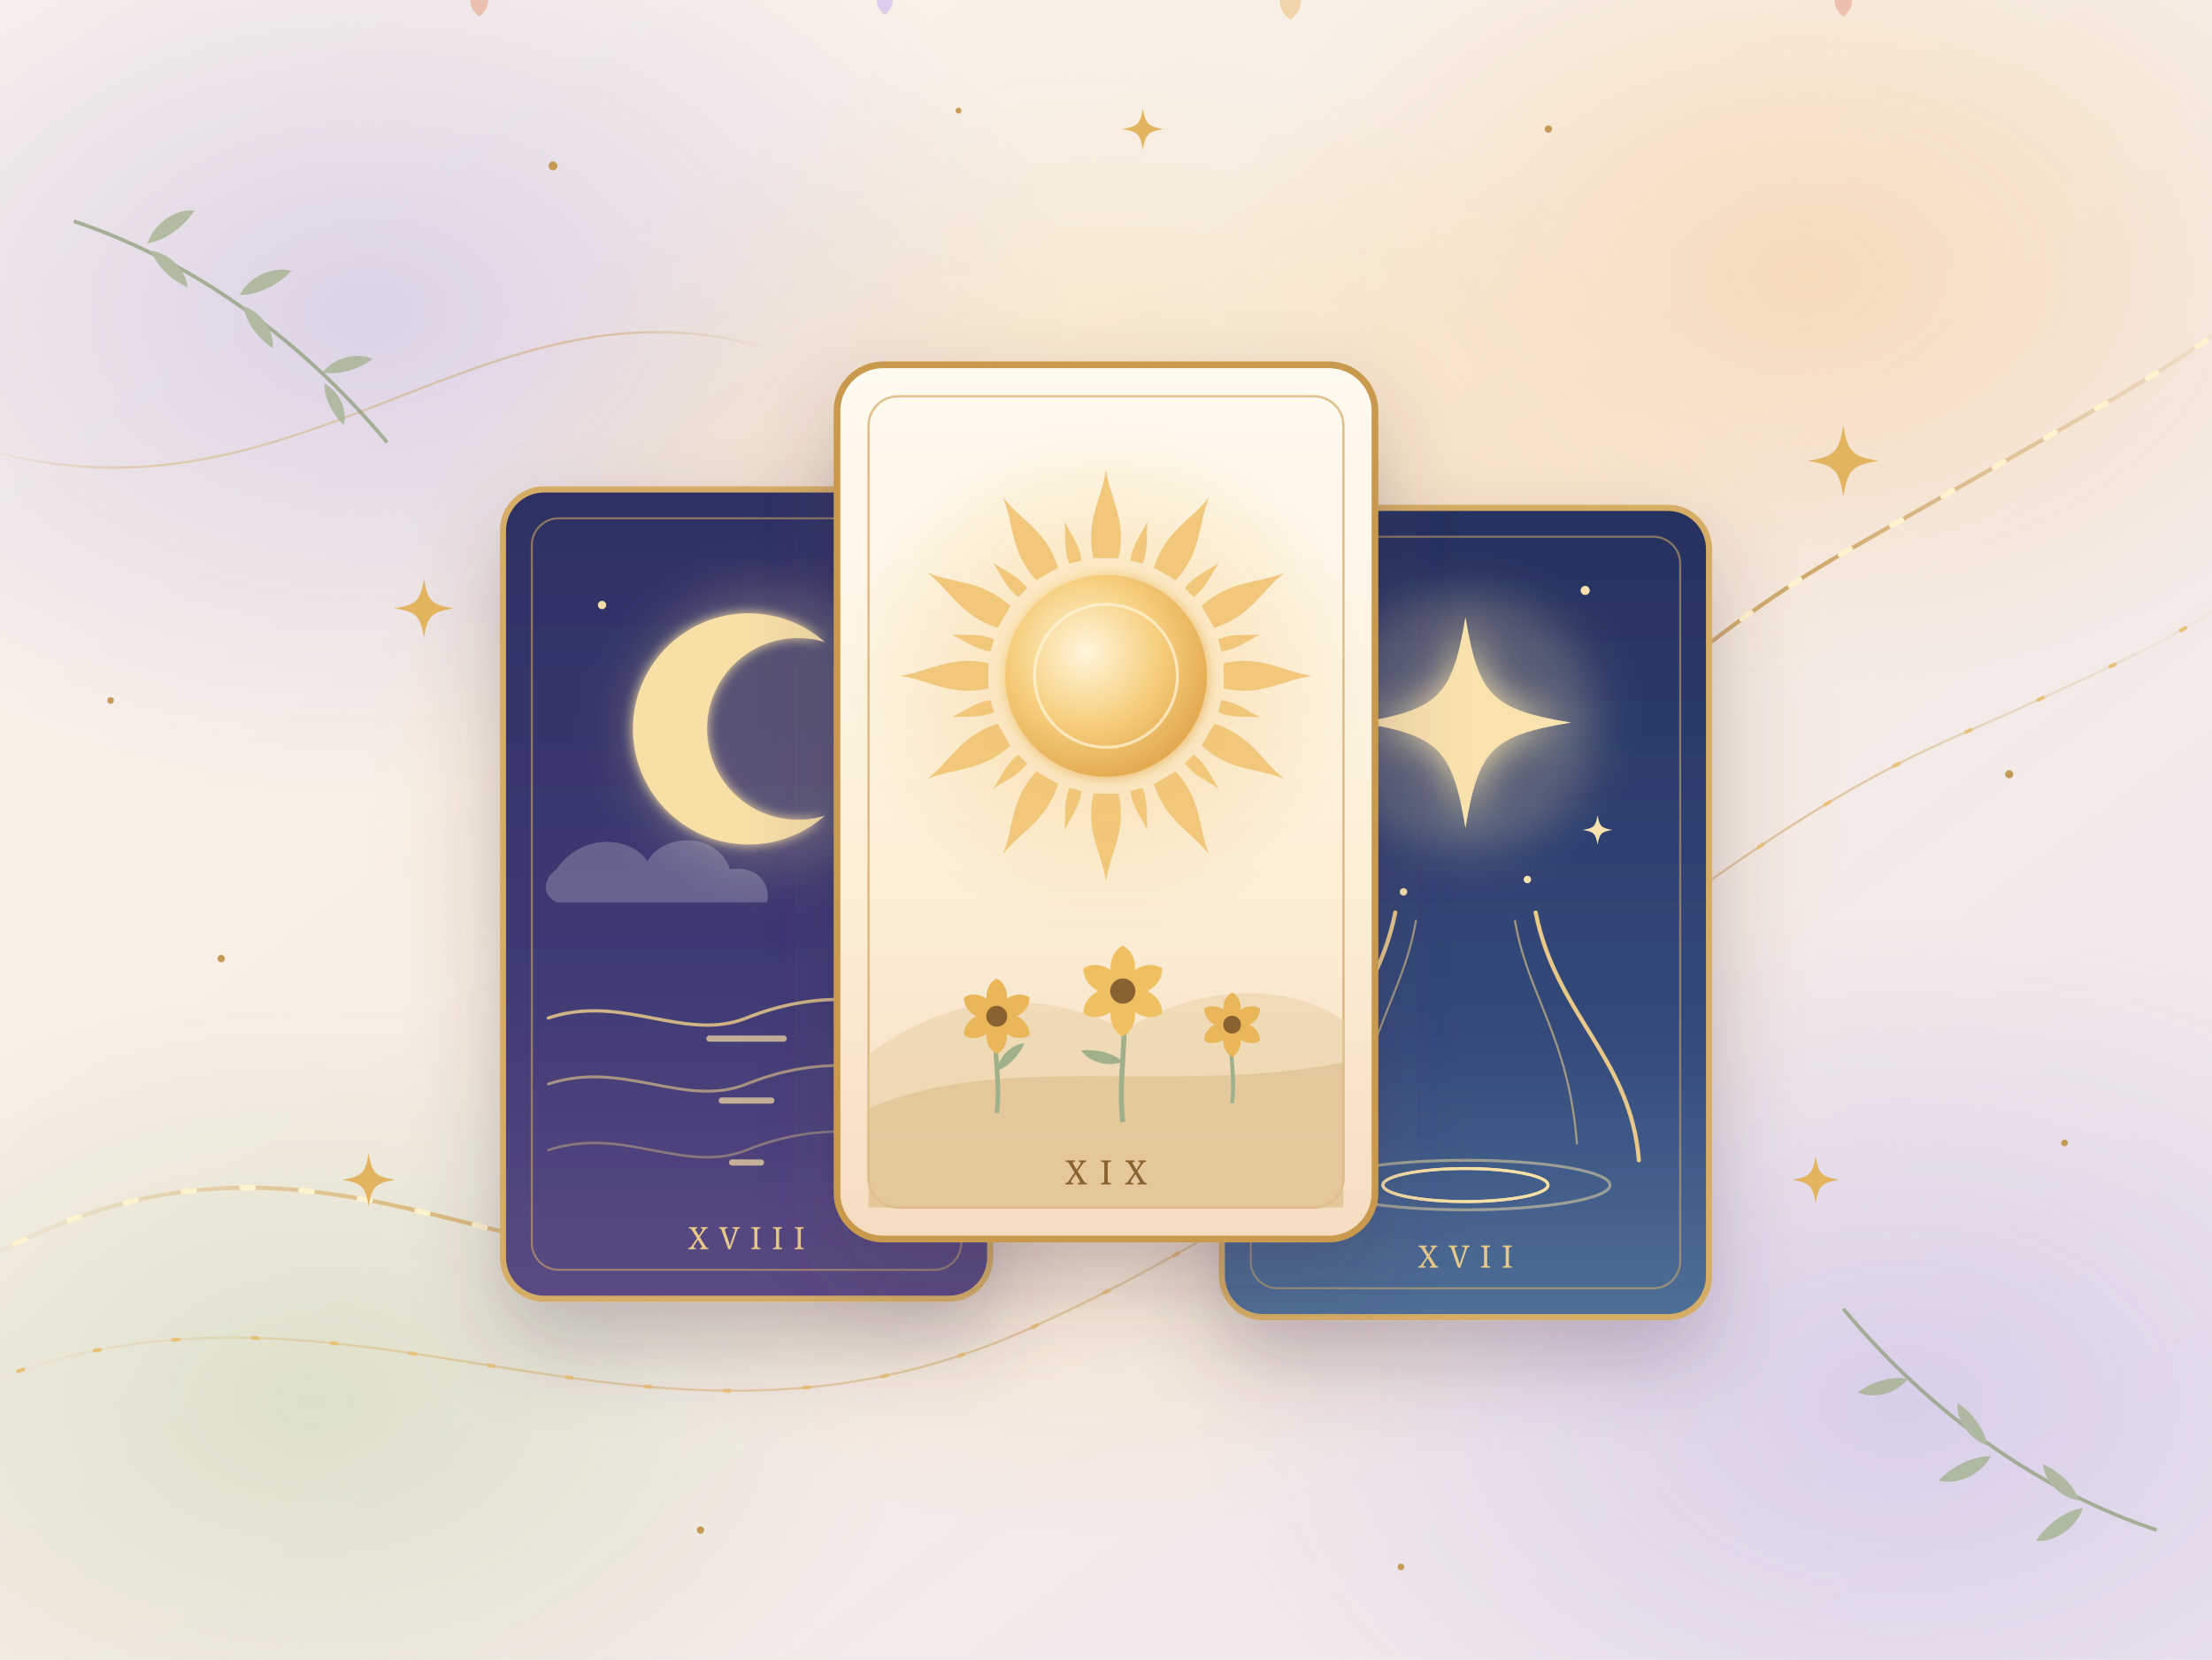
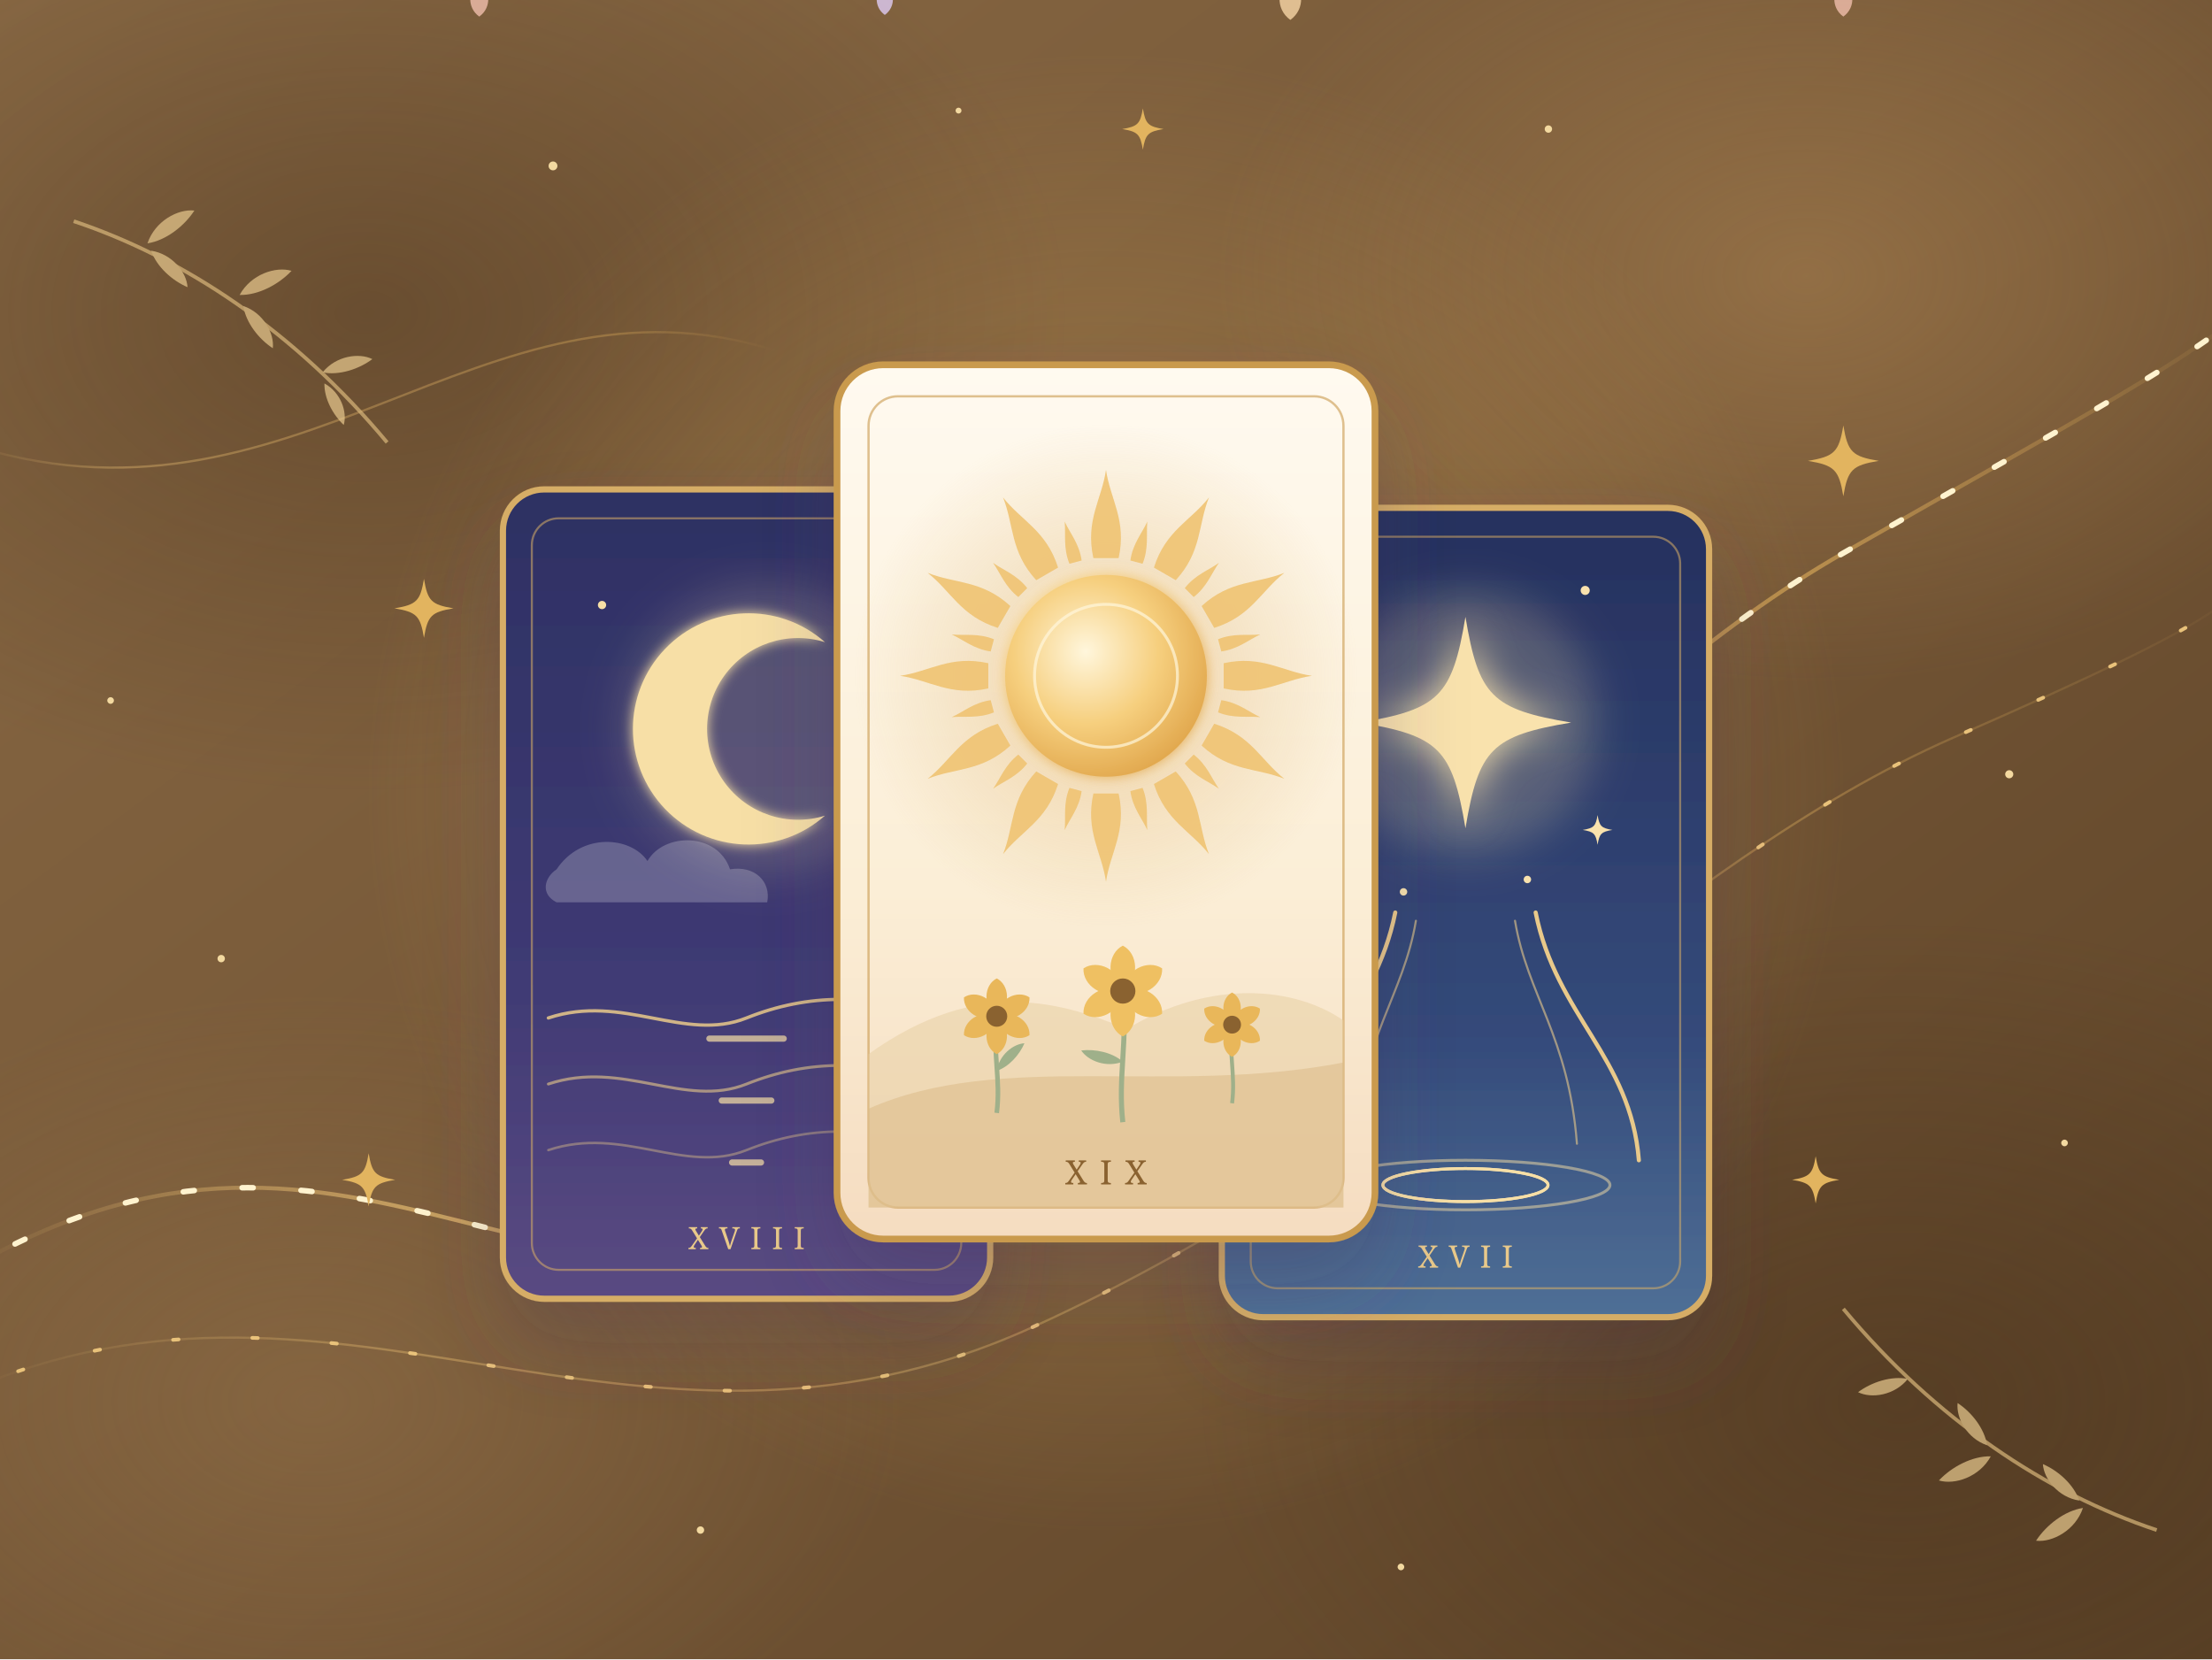
<svg xmlns="http://www.w3.org/2000/svg" viewBox="0 0 1200 900">
  <style>
  .swayL { animation: swayL 9s ease-in-out infinite; transform-box: fill-box; transform-origin: 50% 100%; }
  .swayC { animation: swayC 8s ease-in-out infinite; transform-box: fill-box; transform-origin: 50% 100%; }
  .swayR { animation: swayR 10s ease-in-out infinite; transform-box: fill-box; transform-origin: 50% 100%; }
  .sunrays { animation: spin 40s linear infinite; transform-box: fill-box; transform-origin: center; }
  .glow { animation: glow 6s ease-in-out infinite; }
  .flow { stroke-dasharray: 6 26; animation: flow 6s linear infinite; }
  .flow2 { stroke-dasharray: 3 40; animation: flow 9s linear infinite reverse; }
  .sp { animation: sparkle 3.6s ease-in-out infinite; transform-box: fill-box; transform-origin: center; }
  .sp.b { animation-delay: 1.2s; } .sp.c { animation-delay: 2.4s; } .sp.d { animation-delay: .6s; }
  .tw { animation: tw 4s ease-in-out infinite; } .tw.b { animation-delay: 1.4s; } .tw.c { animation-delay: 2.8s; }
  .petal { animation: fall 14s linear infinite; }
  .petal.b { animation-delay: -4s; } .petal.c { animation-delay: -8s; } .petal.d { animation-delay: -11s; }
  .leafsway { animation: leaf 7s ease-in-out infinite; transform-box: fill-box; transform-origin: 0% 100%; }
  .leafsway.r { transform-origin: 100% 100%; animation-delay: -3s; }
  .ripple { animation: ripple 5s ease-out infinite; transform-box: fill-box; transform-origin: center; }
  .ripple.b { animation-delay: 2.5s; }
  @keyframes swayL { 0%, 100% { transform: rotate(-17deg) translateY(0); } 50% { transform: rotate(-13deg) translateY(-10px); } }
  @keyframes swayC { 0%, 100% { transform: rotate(-2deg) translateY(0); } 50% { transform: rotate(2deg) translateY(-14px); } }
  @keyframes swayR { 0%, 100% { transform: rotate(15deg) translateY(0); } 50% { transform: rotate(19deg) translateY(-8px); } }
  @keyframes spin { to { transform: rotate(360deg); } }
  @keyframes glow { 0%, 100% { opacity: .7; } 50% { opacity: 1; } }
  @keyframes flow { to { stroke-dashoffset: -320; } }
  @keyframes sparkle { 0%, 100% { opacity: 0; transform: scale(.3) rotate(0deg); } 50% { opacity: 1; transform: scale(1) rotate(45deg); } }
  @keyframes tw { 0%, 100% { opacity: .25; } 50% { opacity: 1; } }
  @keyframes fall { 0% { transform: translate(0, -60px) rotate(0deg); opacity: 0; } 10% { opacity: .9; } 90% { opacity: .7; } 100% { transform: translate(-160px, 980px) rotate(300deg); opacity: 0; } }
  @keyframes leaf { 0%, 100% { transform: rotate(0deg); } 50% { transform: rotate(3deg); } }
  @keyframes ripple { 0% { transform: scale(.6); opacity: .8; } 100% { transform: scale(1.5); opacity: 0; } }
  @media (prefers-reduced-motion: reduce) {
    .swayL, .swayC, .swayR, .sunrays, .glow, .flow, .flow2, .sp, .tw, .petal, .leafsway, .ripple { animation: none; }
    .swayL { transform: rotate(-15deg); } .swayR { transform: rotate(17deg); } .petal { display: none; }
  }
</style>
  <defs>
    <linearGradient id="bg" x1="0" y1="0" x2="1" y2="1">
-       <stop offset="0" stop-color="#fbf5ec" />
-       <stop offset=".5" stop-color="#f6ede4" />
-       <stop offset="1" stop-color="#eee6f0" />
+       <stop offset="0" stop-color="#8a6a45" />
+       <stop offset=".55" stop-color="#735535" />
+       <stop offset="1" stop-color="#5a4126" />
    </linearGradient>
    <radialGradient id="lav" cx="50%" cy="50%" r="50%">
-       <stop offset="0" stop-color="#c9bde6" stop-opacity=".6" />
-       <stop offset="1" stop-color="#c9bde6" stop-opacity="0" />
+       <stop offset="0" stop-color="#4a331d" stop-opacity=".45" />
+       <stop offset="1" stop-color="#4a331d" stop-opacity="0" />
    </radialGradient>
    <radialGradient id="peach" cx="50%" cy="50%" r="50%">
-       <stop offset="0" stop-color="#f6cf9f" stop-opacity=".6" />
-       <stop offset="1" stop-color="#f6cf9f" stop-opacity="0" />
+       <stop offset="0" stop-color="#c79a60" stop-opacity=".35" />
+       <stop offset="1" stop-color="#c79a60" stop-opacity="0" />
    </radialGradient>
    <radialGradient id="sage" cx="50%" cy="50%" r="50%">
-       <stop offset="0" stop-color="#c5d2b0" stop-opacity=".5" />
-       <stop offset="1" stop-color="#c5d2b0" stop-opacity="0" />
+       <stop offset="0" stop-color="#a88457" stop-opacity=".3" />
+       <stop offset="1" stop-color="#a88457" stop-opacity="0" />
    </radialGradient>
    <radialGradient id="halo" cx="50%" cy="50%" r="50%">
-       <stop offset="0" stop-color="#fff4d6" stop-opacity="1" />
-       <stop offset=".45" stop-color="#f7d99c" stop-opacity=".45" />
-       <stop offset="1" stop-color="#f7d99c" stop-opacity="0" />
+       <stop offset="0" stop-color="#f3d9a0" stop-opacity=".6" />
+       <stop offset=".45" stop-color="#d9a95e" stop-opacity=".25" />
+       <stop offset="1" stop-color="#d9a95e" stop-opacity="0" />
    </radialGradient>
    <radialGradient id="sunCore" cx="40%" cy="38%" r="65%">
      <stop offset="0" stop-color="#fff6dc" />
      <stop offset=".55" stop-color="#f6cf7e" />
      <stop offset="1" stop-color="#e2a94f" />
    </radialGradient>
    <linearGradient id="night" x1="0" y1="0" x2="0" y2="1">
      <stop offset="0" stop-color="#2d3163" />
      <stop offset=".6" stop-color="#3f3a74" />
      <stop offset="1" stop-color="#5a4a82" />
    </linearGradient>
    <linearGradient id="night2" x1="0" y1="0" x2="0" y2="1">
      <stop offset="0" stop-color="#26305e" />
      <stop offset=".65" stop-color="#344a7a" />
      <stop offset="1" stop-color="#4f6f96" />
    </linearGradient>
    <linearGradient id="dawn" x1="0" y1="0" x2="0" y2="1">
      <stop offset="0" stop-color="#fffaf0" />
      <stop offset=".6" stop-color="#fbeed6" />
      <stop offset="1" stop-color="#f5dcc0" />
    </linearGradient>
    <linearGradient id="ribbon" x1="0" y1="0" x2="1" y2="0">
      <stop offset="0" stop-color="#d9b06a" stop-opacity="0" />
      <stop offset=".2" stop-color="#d9b06a" stop-opacity=".8" />
      <stop offset=".8" stop-color="#c79a52" stop-opacity=".8" />
      <stop offset="1" stop-color="#c79a52" stop-opacity="0" />
    </linearGradient>
    <filter id="soft" x="-50%" y="-50%" width="200%" height="200%">
      <feGaussianBlur stdDeviation="3" result="b" />
      <feMerge>
        <feMergeNode in="b" />
        <feMergeNode in="SourceGraphic" />
      </feMerge>
    </filter>
    <filter id="blur" x="-50%" y="-50%" width="200%" height="200%">
      <feGaussianBlur stdDeviation="10" />
    </filter>
    <filter id="shadow" x="-30%" y="-30%" width="160%" height="170%">
      <feDropShadow dx="0" dy="20" stdDeviation="20" flood-color="#4a3a5a" flood-opacity=".28" />
    </filter>
    <path id="star4" d="M0 -16 C2 -4 4 -2 16 0 C4 2 2 4 0 16 C-2 4 -4 2 -16 0 C-4 -2 -2 -4 0 -16Z" />
    <path id="petal" d="M0 -9 C6 -6 7 4 0 9 C-7 4 -6 -6 0 -9Z" />
    <path id="leaf" d="M0 0 C8 -10 22 -12 30 -8 C22 -2 10 2 0 0Z" />
  </defs>
  <rect width="1200" height="900" fill="url(#bg)" />
  <ellipse cx="200" cy="170" rx="380" ry="260" fill="url(#lav)" />
  <ellipse cx="1030" cy="760" rx="380" ry="260" fill="url(#lav)" />
  <ellipse cx="980" cy="150" rx="320" ry="220" fill="url(#peach)" />
  <ellipse cx="170" cy="760" rx="320" ry="220" fill="url(#sage)" />
  <circle cx="600" cy="430" r="400" fill="url(#halo)" class="glow" />
  <g fill="none" stroke-linecap="round">
    <path d="M-20 690 C200 560 300 760 520 650 S860 380 1000 300 S1180 200 1230 160" stroke="url(#ribbon)" stroke-width="2.2" />
    <path d="M-20 690 C200 560 300 760 520 650 S860 380 1000 300 S1180 200 1230 160" stroke="#fff3cf" stroke-width="3" class="flow" />
    <path d="M-30 760 C180 660 340 820 560 720 S900 470 1060 400 S1200 330 1240 300" stroke="url(#ribbon)" stroke-width="1.2" opacity=".6" />
    <path d="M-30 760 C180 660 340 820 560 720 S900 470 1060 400 S1200 330 1240 300" stroke="#e9c27a" stroke-width="2" class="flow2" />
    <path d="M-20 240 C160 300 260 140 420 190" stroke="url(#ribbon)" stroke-width="1.2" opacity=".55" />
  </g>
-   <g fill="#9fb08a" opacity=".75">
+   <g fill="#e8c98e" opacity=".7">
    <g transform="translate(40 120)">
      <g class="leafsway">
-         <path d="M0 0 C60 20 120 60 170 120" fill="none" stroke="#8f9f7a" stroke-width="2" />
+         <path d="M0 0 C60 20 120 60 170 120" fill="none" stroke="#d9b77a" stroke-width="2" />
        <use href="#leaf" transform="translate(40 12) rotate(-20)" />
        <use href="#leaf" transform="translate(42 16) rotate(60) scale(.9)" />
        <use href="#leaf" transform="translate(90 40) rotate(-10)" />
        <use href="#leaf" transform="translate(92 46) rotate(70) scale(.9)" />
        <use href="#leaf" transform="translate(135 82) rotate(0) scale(.9)" />
        <use href="#leaf" transform="translate(136 88) rotate(80) scale(.8)" />
      </g>
    </g>
    <g transform="translate(1170 830) rotate(180)">
      <g class="leafsway r">
-         <path d="M0 0 C60 20 120 60 170 120" fill="none" stroke="#8f9f7a" stroke-width="2" />
+         <path d="M0 0 C60 20 120 60 170 120" fill="none" stroke="#d9b77a" stroke-width="2" />
        <use href="#leaf" transform="translate(40 12) rotate(-20)" />
        <use href="#leaf" transform="translate(42 16) rotate(60) scale(.9)" />
        <use href="#leaf" transform="translate(90 40) rotate(-10)" />
        <use href="#leaf" transform="translate(92 46) rotate(70) scale(.9)" />
        <use href="#leaf" transform="translate(135 82) scale(.9)" />
      </g>
    </g>
  </g>
-   <g fill="#c49a55">
+   <g fill="#f3d9a0">
    <g class="tw">
      <circle cx="300" cy="90" r="2.4" />
      <circle cx="1090" cy="420" r="2.2" />
      <circle cx="120" cy="520" r="2" />
    </g>
    <g class="tw b">
      <circle cx="840" cy="70" r="2" />
      <circle cx="1120" cy="620" r="1.8" />
      <circle cx="380" cy="830" r="2" />
    </g>
    <g class="tw c">
      <circle cx="520" cy="60" r="1.6" />
      <circle cx="60" cy="380" r="1.8" />
      <circle cx="760" cy="850" r="1.8" />
    </g>
  </g>
  <g transform="translate(405 485) scale(1.12)">
    <g class="swayL">
      <g filter="url(#shadow)">
        <rect x="-118" y="-196" width="236" height="392" rx="20" fill="url(#night)" />
        <rect x="-118" y="-196" width="236" height="392" rx="20" fill="none" stroke="#d6ad66" stroke-width="3" />
        <rect x="-104" y="-182" width="208" height="364" rx="13" fill="none" stroke="#d6ad66" stroke-width="1" opacity=".55" />
      </g>
      <circle cx="10" cy="-80" r="70" fill="#f7dfa6" opacity=".18" filter="url(#blur)" />
      <path d="M38 -122 A56 56 0 1 0 38 -38 A44 44 0 1 1 38 -122Z" fill="#f7dfa6" filter="url(#soft)" />
      <path d="M-92 -12 C-80 -30 -56 -28 -48 -16 C-40 -30 -14 -30 -8 -12 C4 -14 12 -6 10 4 L-92 4 C-100 0 -98 -8 -92 -12Z" fill="#fff" opacity=".22" />
      <g fill="#f7dfa6">
        <circle cx="66" cy="-150" r="2.4" class="tw" />
        <circle cx="-70" cy="-140" r="2" class="tw b" />
        <circle cx="76" cy="-40" r="1.8" class="tw c" />
      </g>
      <g fill="none" stroke="#e9c98a" stroke-linecap="round">
        <path d="M-96 60 C-60 48 -30 72 0 60 S60 48 96 60" stroke-width="1.6" opacity=".85" />
        <path d="M-96 92 C-60 80 -30 104 0 92 S60 80 96 92" stroke-width="1.4" opacity=".6" />
        <path d="M-96 124 C-60 112 -30 136 0 124 S60 112 96 124" stroke-width="1.2" opacity=".4" />
        <path d="M-18 70 L18 70 M-12 100 L12 100 M-7 130 L7 130" stroke="#f7dfa6" stroke-width="3" opacity=".7" />
      </g>
      <text y="172" text-anchor="middle" font-family="Georgia, serif" font-size="15" letter-spacing="5" fill="#e9c98a">XVIII</text>
    </g>
  </g>
  <g transform="translate(795 495) scale(1.12)">
    <g class="swayR">
      <g filter="url(#shadow)">
        <rect x="-118" y="-196" width="236" height="392" rx="20" fill="url(#night2)" />
        <rect x="-118" y="-196" width="236" height="392" rx="20" fill="none" stroke="#d6ad66" stroke-width="3" />
        <rect x="-104" y="-182" width="208" height="364" rx="13" fill="none" stroke="#d6ad66" stroke-width="1" opacity=".55" />
      </g>
      <circle cx="0" cy="-92" r="64" fill="#f7dfa6" opacity=".22" filter="url(#blur)" class="glow" />
      <g transform="translate(0 -92) scale(3.2)">
        <use href="#star4" fill="#f9e2ad" filter="url(#soft)" />
      </g>
      <g fill="#f9e2ad">
        <g transform="translate(-62 -150)">
          <use href="#star4" class="sp" transform="scale(.5)" />
        </g>
        <g transform="translate(64 -40)">
          <use href="#star4" class="sp b" transform="scale(.45)" />
        </g>
        <g transform="translate(-70 -30)">
          <use href="#star4" class="sp c" transform="scale(.4)" />
        </g>
        <circle cx="58" cy="-156" r="2.2" class="tw" />
        <circle cx="-30" cy="-10" r="1.8" class="tw b" />
        <circle cx="30" cy="-16" r="1.8" class="tw c" />
      </g>
      <g fill="none" stroke="#e9c98a" stroke-linecap="round">
        <path d="M-34 0 C-44 50 -80 70 -84 120" stroke-width="2" />
        <path d="M34 0 C44 50 80 70 84 120" stroke-width="2" />
        <path d="M-24 4 C-30 40 -50 60 -54 112" stroke-width="1" opacity=".6" />
        <path d="M24 4 C30 40 50 60 54 112" stroke-width="1" opacity=".6" />
      </g>
      <g transform="translate(0 132)" fill="none" stroke="#f7dfa6" stroke-width="1.4">
        <ellipse rx="40" ry="8" class="ripple" />
        <ellipse rx="40" ry="8" class="ripple b" />
        <ellipse rx="70" ry="12" opacity=".5" />
      </g>
      <text y="172" text-anchor="middle" font-family="Georgia, serif" font-size="15" letter-spacing="5" fill="#e9c98a">XVII</text>
    </g>
  </g>
  <g transform="translate(600 435) scale(1.14)">
    <g class="swayC">
      <g filter="url(#shadow)">
        <rect x="-128" y="-208" width="256" height="416" rx="22" fill="url(#dawn)" />
        <rect x="-128" y="-208" width="256" height="416" rx="22" fill="none" stroke="#c99a4e" stroke-width="3.2" />
        <rect x="-113" y="-193" width="226" height="386" rx="14" fill="none" stroke="#c99a4e" stroke-width="1.1" opacity=".6" />
      </g>
      <g transform="translate(0 -60)">
        <circle r="120" fill="url(#halo)" class="glow" />
        <g class="sunrays" fill="#efc372" opacity=".9">
          <path d="M-6 -56 C-10 -74 -2 -84 0 -98 C2 -84 10 -74 6 -56Z" />
          <path d="M-6 -56 C-10 -74 -2 -84 0 -98 C2 -84 10 -74 6 -56Z" transform="rotate(30)" />
          <path d="M-6 -56 C-10 -74 -2 -84 0 -98 C2 -84 10 -74 6 -56Z" transform="rotate(60)" />
          <path d="M-6 -56 C-10 -74 -2 -84 0 -98 C2 -84 10 -74 6 -56Z" transform="rotate(90)" />
          <path d="M-6 -56 C-10 -74 -2 -84 0 -98 C2 -84 10 -74 6 -56Z" transform="rotate(120)" />
          <path d="M-6 -56 C-10 -74 -2 -84 0 -98 C2 -84 10 -74 6 -56Z" transform="rotate(150)" />
          <path d="M-6 -56 C-10 -74 -2 -84 0 -98 C2 -84 10 -74 6 -56Z" transform="rotate(180)" />
          <path d="M-6 -56 C-10 -74 -2 -84 0 -98 C2 -84 10 -74 6 -56Z" transform="rotate(210)" />
          <path d="M-6 -56 C-10 -74 -2 -84 0 -98 C2 -84 10 -74 6 -56Z" transform="rotate(240)" />
          <path d="M-6 -56 C-10 -74 -2 -84 0 -98 C2 -84 10 -74 6 -56Z" transform="rotate(270)" />
          <path d="M-6 -56 C-10 -74 -2 -84 0 -98 C2 -84 10 -74 6 -56Z" transform="rotate(300)" />
          <path d="M-6 -56 C-10 -74 -2 -84 0 -98 C2 -84 10 -74 6 -56Z" transform="rotate(330)" />
          <path d="M-3 -56 C-4 -64 -1 -70 0 -76 C1 -70 4 -64 3 -56Z" transform="rotate(15)" />
          <path d="M-3 -56 C-4 -64 -1 -70 0 -76 C1 -70 4 -64 3 -56Z" transform="rotate(45)" />
          <path d="M-3 -56 C-4 -64 -1 -70 0 -76 C1 -70 4 -64 3 -56Z" transform="rotate(75)" />
          <path d="M-3 -56 C-4 -64 -1 -70 0 -76 C1 -70 4 -64 3 -56Z" transform="rotate(105)" />
          <path d="M-3 -56 C-4 -64 -1 -70 0 -76 C1 -70 4 -64 3 -56Z" transform="rotate(135)" />
          <path d="M-3 -56 C-4 -64 -1 -70 0 -76 C1 -70 4 -64 3 -56Z" transform="rotate(165)" />
          <path d="M-3 -56 C-4 -64 -1 -70 0 -76 C1 -70 4 -64 3 -56Z" transform="rotate(195)" />
          <path d="M-3 -56 C-4 -64 -1 -70 0 -76 C1 -70 4 -64 3 -56Z" transform="rotate(225)" />
          <path d="M-3 -56 C-4 -64 -1 -70 0 -76 C1 -70 4 -64 3 -56Z" transform="rotate(255)" />
          <path d="M-3 -56 C-4 -64 -1 -70 0 -76 C1 -70 4 -64 3 -56Z" transform="rotate(285)" />
          <path d="M-3 -56 C-4 -64 -1 -70 0 -76 C1 -70 4 -64 3 -56Z" transform="rotate(315)" />
          <path d="M-3 -56 C-4 -64 -1 -70 0 -76 C1 -70 4 -64 3 -56Z" transform="rotate(345)" />
        </g>
        <circle r="48" fill="url(#sunCore)" filter="url(#soft)" />
        <circle r="34" fill="none" stroke="#fff6dc" stroke-width="1.4" opacity=".7" />
      </g>
      <path d="M-113 120 C-60 82 -20 96 10 108 C50 84 90 88 113 104 L113 193 L-113 193Z" fill="#e8cfa4" opacity=".55" />
      <path d="M-113 146 C-50 118 30 140 113 124 L113 193 L-113 193Z" fill="#d9b884" opacity=".5" />
      <g>
        <g transform="translate(-52 102)">
          <path d="M0 0 C-2 18 2 30 0 46" fill="none" stroke="#9fb08a" stroke-width="2.2" />
          <use href="#leaf" fill="#9fb08a" transform="translate(0 26) rotate(-30) scale(.6)" />
          <g fill="#e9b75a">
            <use href="#petal" transform="translate(0 -9)" />
            <use href="#petal" transform="rotate(60) translate(0 -9)" />
            <use href="#petal" transform="rotate(120) translate(0 -9)" />
            <use href="#petal" transform="rotate(180) translate(0 -9)" />
            <use href="#petal" transform="rotate(240) translate(0 -9)" />
            <use href="#petal" transform="rotate(300) translate(0 -9)" />
          </g>
          <circle r="5" fill="#8a6230" />
        </g>
        <g transform="translate(8 90) scale(1.2)">
          <path d="M0 0 C2 20 -2 34 0 52" fill="none" stroke="#9fb08a" stroke-width="2" />
          <use href="#leaf" fill="#9fb08a" transform="translate(0 28) rotate(-150) scale(.55)" />
          <g fill="#efc062">
            <use href="#petal" transform="translate(0 -9)" />
            <use href="#petal" transform="rotate(60) translate(0 -9)" />
            <use href="#petal" transform="rotate(120) translate(0 -9)" />
            <use href="#petal" transform="rotate(180) translate(0 -9)" />
            <use href="#petal" transform="rotate(240) translate(0 -9)" />
            <use href="#petal" transform="rotate(300) translate(0 -9)" />
          </g>
          <circle r="5" fill="#8a6230" />
        </g>
        <g transform="translate(60 106) scale(.85)">
          <path d="M0 0 C-2 16 2 28 0 44" fill="none" stroke="#9fb08a" stroke-width="2.2" />
          <g fill="#e9b75a">
            <use href="#petal" transform="translate(0 -9)" />
            <use href="#petal" transform="rotate(60) translate(0 -9)" />
            <use href="#petal" transform="rotate(120) translate(0 -9)" />
            <use href="#petal" transform="rotate(180) translate(0 -9)" />
            <use href="#petal" transform="rotate(240) translate(0 -9)" />
            <use href="#petal" transform="rotate(300) translate(0 -9)" />
          </g>
          <circle r="5" fill="#8a6230" />
        </g>
      </g>
      <text y="182" text-anchor="middle" font-family="Georgia, serif" font-size="16" letter-spacing="6" fill="#8a6230">XIX</text>
    </g>
  </g>
  <g fill="#e2b45f">
    <g transform="translate(230 330)">
      <use href="#star4" class="sp" />
    </g>
    <g transform="translate(1000 250) scale(1.2)">
      <use href="#star4" class="sp b" />
    </g>
    <g transform="translate(985 640) scale(.8)">
      <use href="#star4" class="sp c" />
    </g>
    <g transform="translate(200 640) scale(.9)">
      <use href="#star4" class="sp d" />
    </g>
    <g transform="translate(620 70) scale(.7)">
      <use href="#star4" class="sp b" />
    </g>
  </g>
  <g fill="#eab9a6" opacity=".85">
    <g transform="translate(260 0)">
      <use href="#petal" class="petal" />
    </g>
    <g transform="translate(700 0) scale(1.2)">
      <use href="#petal" class="petal b" fill="#f0cfa0" />
    </g>
    <g transform="translate(1000 0)">
      <use href="#petal" class="petal c" />
    </g>
    <g transform="translate(480 0) scale(.9)">
      <use href="#petal" class="petal d" fill="#d9c6ea" />
    </g>
  </g>
</svg>
